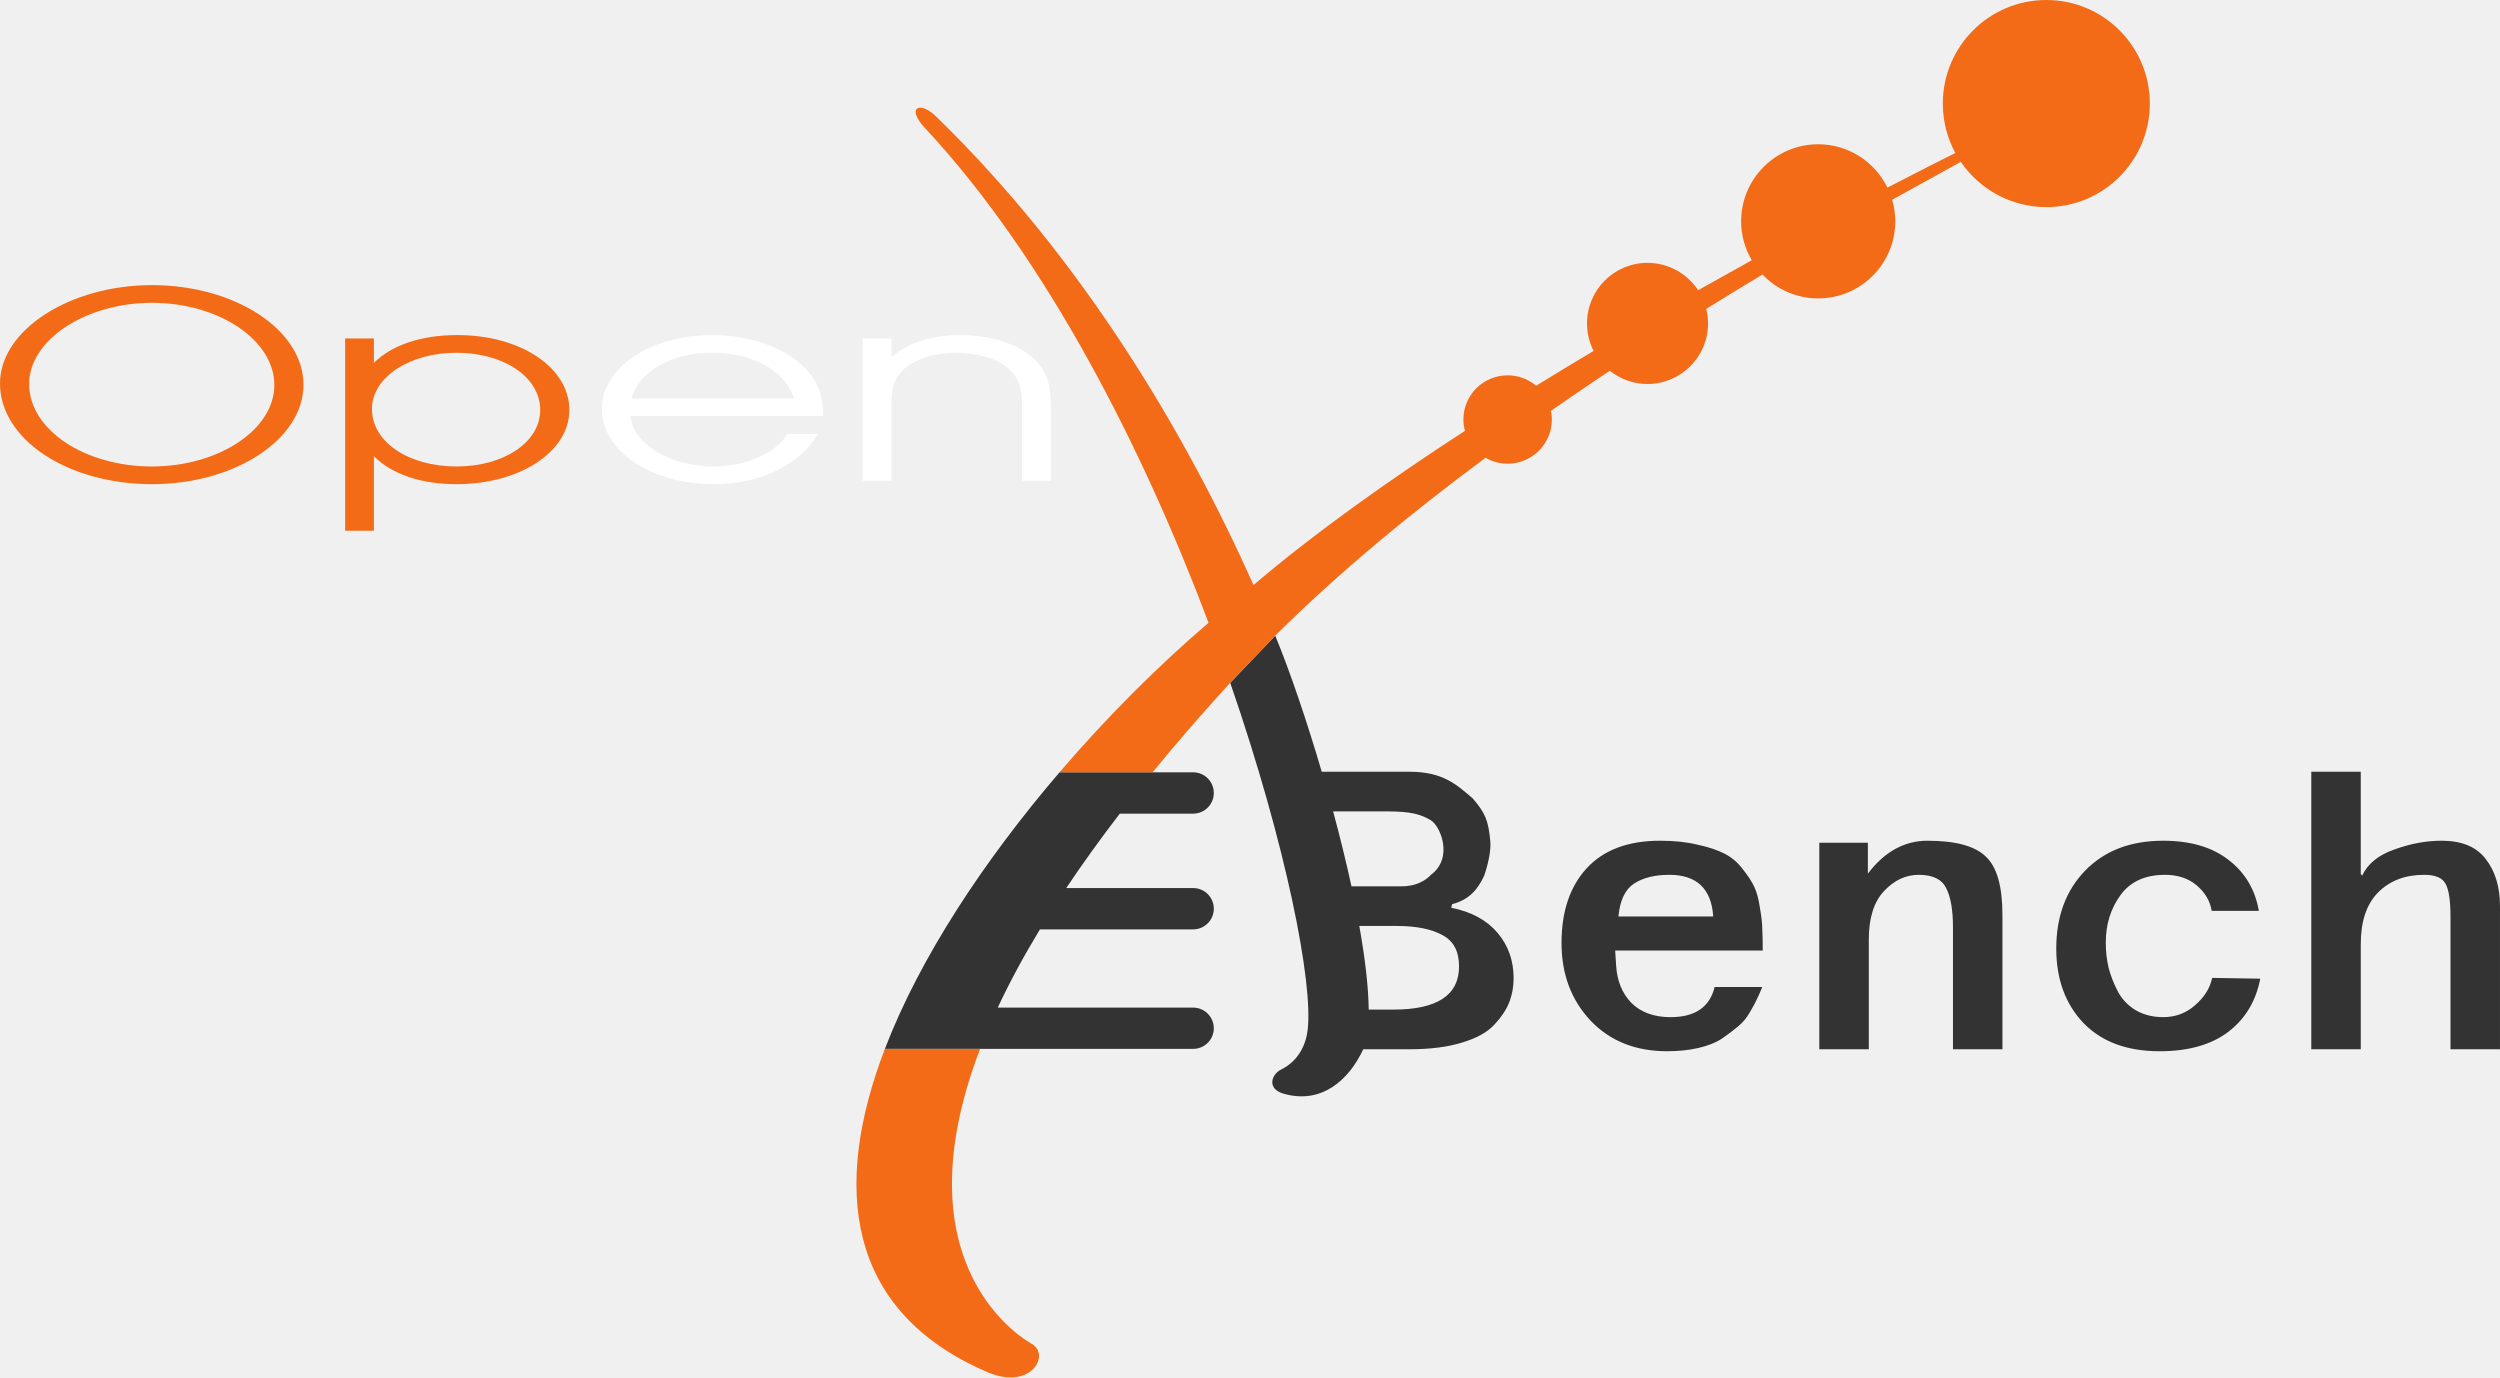
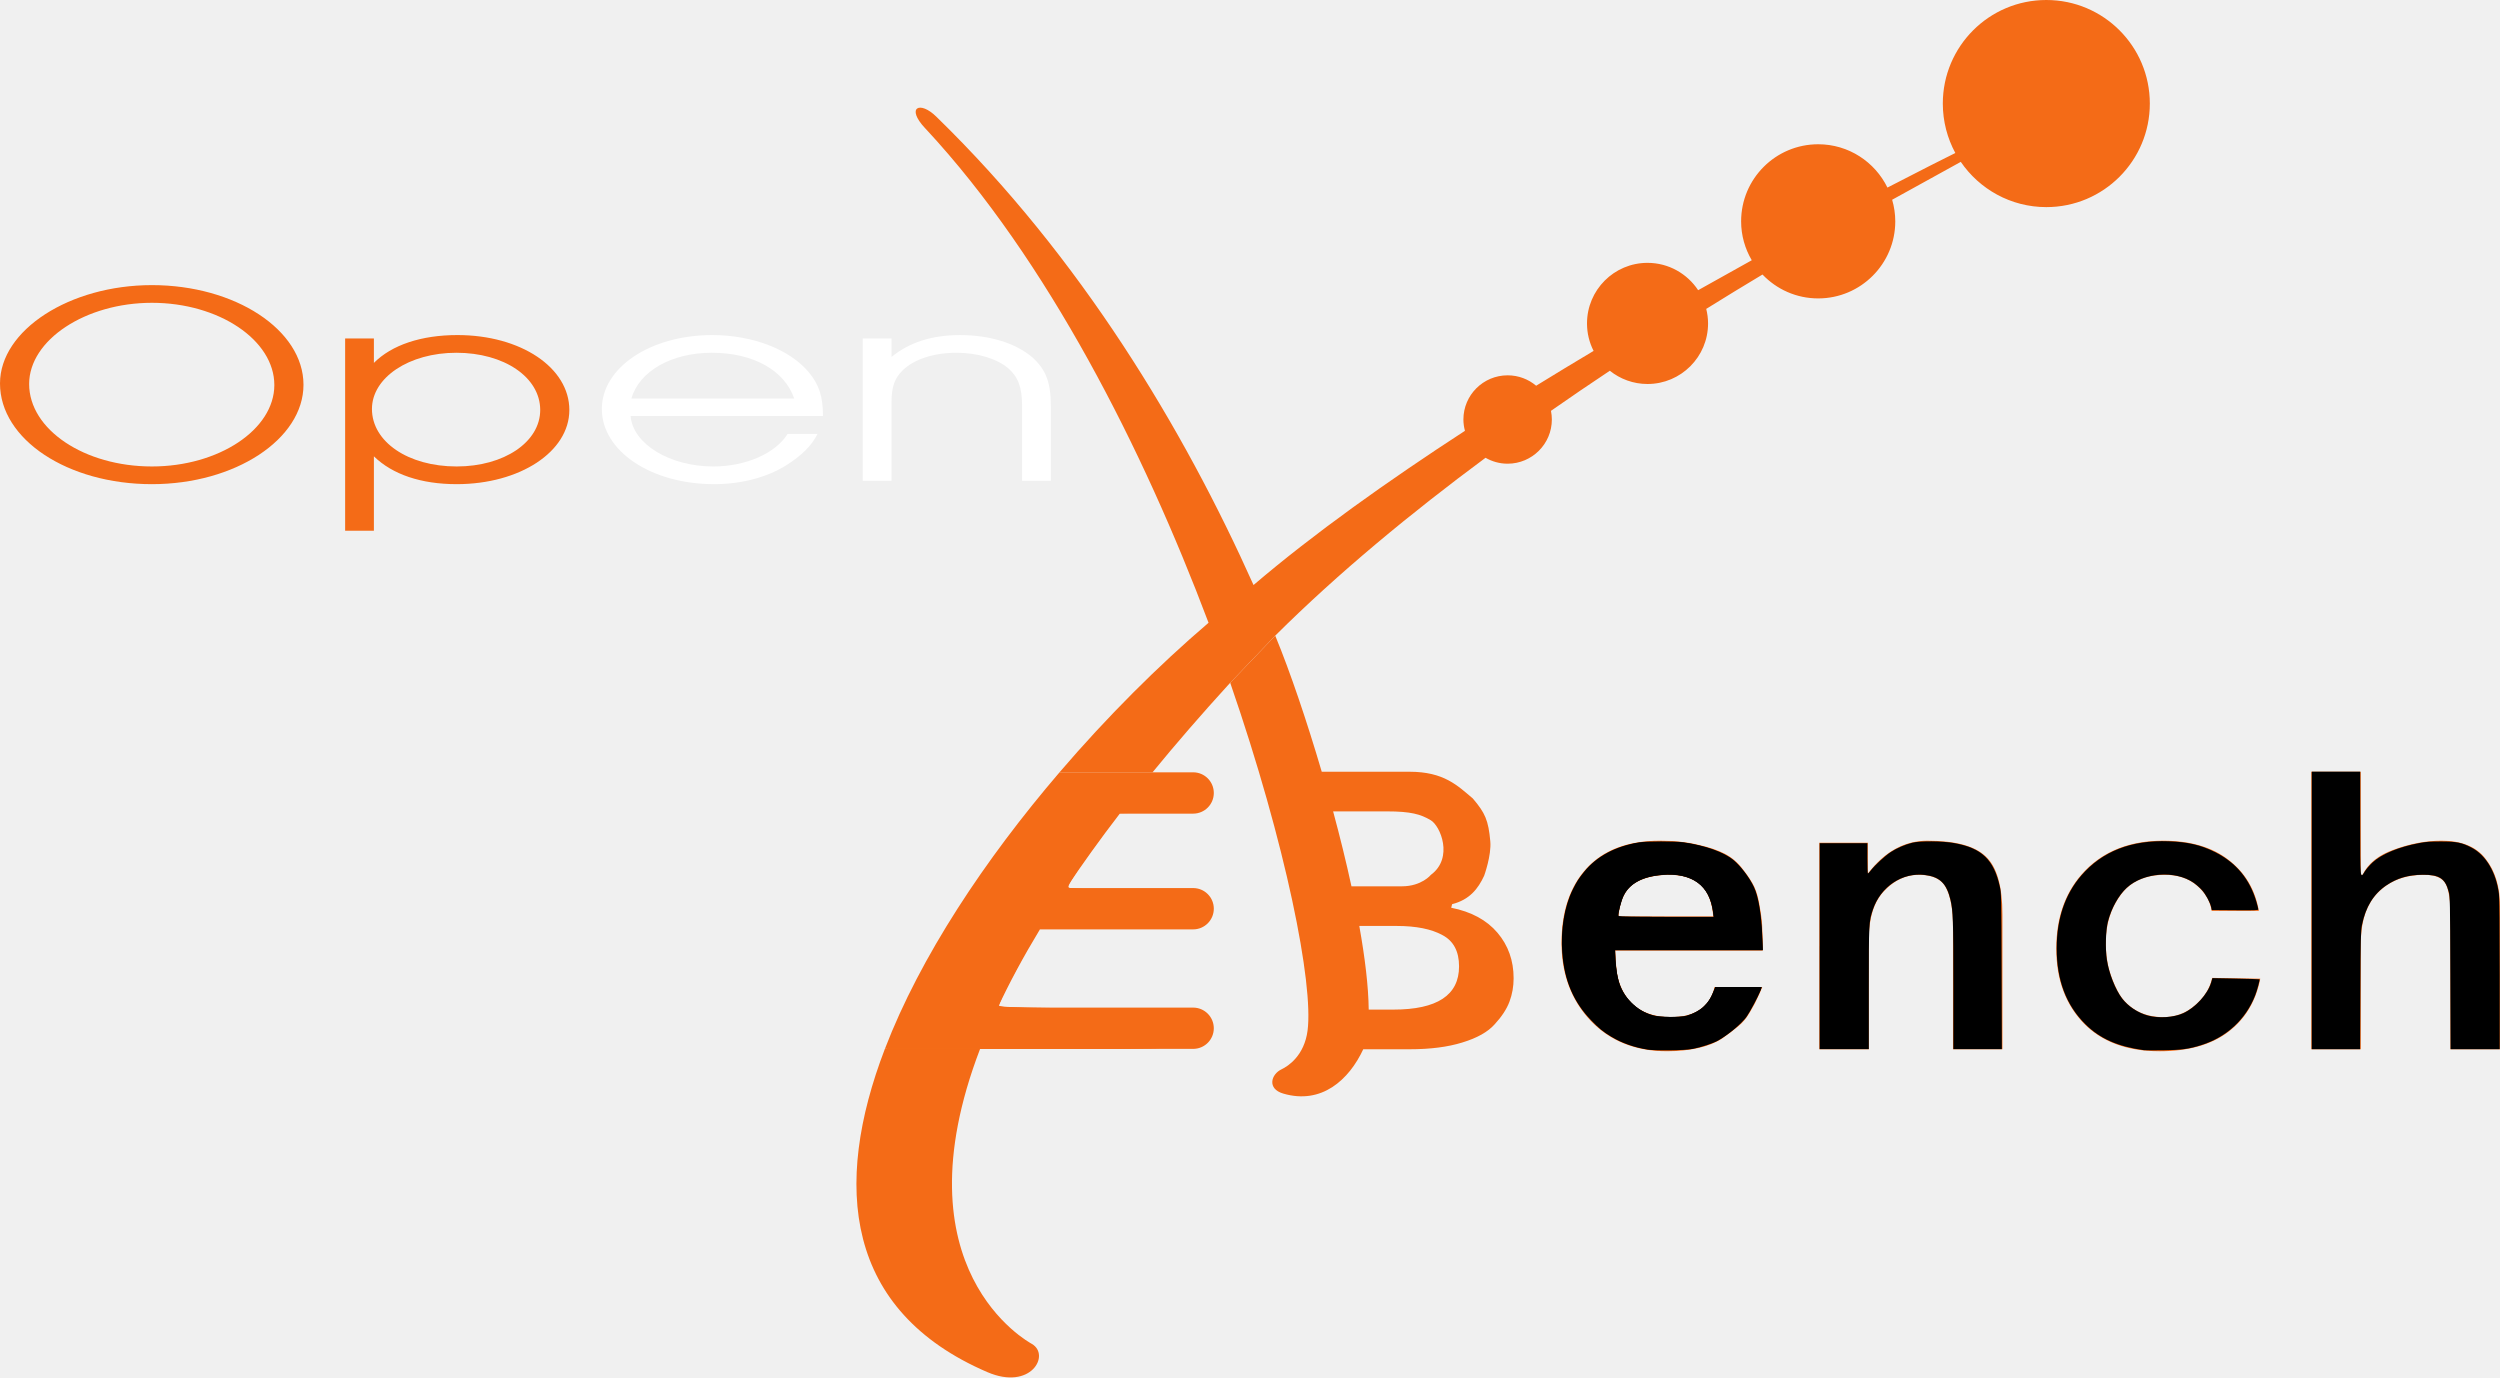
<svg xmlns="http://www.w3.org/2000/svg" xmlns:ns1="http://www.openswatchbook.org/uri/2009/osb" xmlns:xlink="http://www.w3.org/1999/xlink" width="216.207" height="119.125" id="svg3873" version="1.1">
  <defs id="defs3875">
    <linearGradient id="linearGradient5683" ns1:paint="solid">
      <stop style="stop-color:#000000;stop-opacity:1;" offset="0" id="stop5685" />
    </linearGradient>
    <linearGradient id="linearGradient4237" ns1:paint="solid">
      <stop style="stop-color:#000000;stop-opacity:1;" offset="0" id="stop4239" />
    </linearGradient>
    <linearGradient id="linearGradient5675" ns1:paint="solid">
      <stop style="stop-color:#000000;stop-opacity:1;" offset="0" id="stop5677" />
    </linearGradient>
    <linearGradient id="linearGradient5667" ns1:paint="solid">
      <stop style="stop-color:#000000;stop-opacity:1;" offset="0" id="stop5669" />
    </linearGradient>
    <linearGradient id="linearGradient6326" ns1:paint="solid">
      <stop style="stop-color:#000000;stop-opacity:1;" offset="0" id="stop6328" />
    </linearGradient>
    <linearGradient id="linearGradient6142" ns1:paint="solid">
      <stop style="stop-color:#98bac1;stop-opacity:1;" offset="0" id="stop6144" />
    </linearGradient>
    <linearGradient id="linearGradient5686" ns1:paint="solid">
      <stop style="stop-color:#28170b;stop-opacity:1;" offset="0" id="stop5688" />
    </linearGradient>
    <linearGradient id="linearGradient6455" ns1:paint="solid">
      <stop style="stop-color:#f46b17;stop-opacity:1;" offset="0" id="stop6457" />
    </linearGradient>
    <linearGradient xlink:href="#linearGradient5683" id="linearGradient5687" x1="76.527" y1="74.893" x2="216.207" y2="74.893" gradientUnits="userSpaceOnUse" />
  </defs>
  <g id="layer1" transform="translate(-656.7135,-277.57)">
    <g id="g3399" style="opacity:1;fill:#f46b17;fill-opacity:1;fill-rule:nonzero;stroke:none;stroke-opacity:1">
-       <path id="path5594" d="m 110.287,54.973 -3.895,4.076 c 4.861,14.07 7.206,26.071 6.691,30.072 -0.28,2.177 -1.684,3.086 -2.25,3.354 -0.905,0.427 -1.277,1.681 0.143,2.1 3.321,0.977 5.689,-1.187 6.922,-3.832 l 4.004,0 c 1.787,0 3.307,-0.195 4.561,-0.584 1.28,-0.389 2.214,-0.913 2.801,-1.576 0.613,-0.663 1.039,-1.315 1.279,-1.955 0.24,-0.64 0.359,-1.315 0.359,-2.023 0,-1.531 -0.465,-2.844 -1.398,-3.941 -0.933,-1.097 -2.267,-1.817 -4,-2.16 l 0.08,-0.309 c 1.52,-0.389 2.251,-1.341 2.768,-2.456 0,0 0.644,-1.759 0.533,-2.986 -0.164,-1.812 -0.446,-2.45 -1.514,-3.702 -1.307,-1.097 -2.482,-2.309 -5.469,-2.309 l -7.594,0 c -1.292,-4.388 -2.71,-8.582 -4.021,-11.768 z m 89.6,11.768 0,24.002 4.279,0 0,-9.086 c 0,-1.966 0.494,-3.451 1.48,-4.457 1.013,-1.029 2.347,-1.543 4,-1.543 0.987,0 1.612,0.274 1.879,0.822 0.267,0.526 0.4,1.452 0.4,2.777 l 0,11.486 4.281,0 0,-12.379 c 0,-1.669 -0.414,-3.029 -1.24,-4.08 -0.8,-1.051 -2.067,-1.576 -3.801,-1.576 -1.333,0 -2.693,0.251 -4.08,0.754 -1.387,0.48 -2.319,1.235 -2.799,2.264 l -0.121,-0.139 0,-8.846 z m -108.252,0.047 c -6.456,7.536 -12.053,15.959 -15.107,23.922 l 26.695,0 c 0.969,-0.02 1.75,-0.807 1.75,-1.783 0,-0.984 -0.801,-1.787 -1.787,-1.787 l -16.896,0 c 0.986,-2.114 2.192,-4.364 3.645,-6.764 l 13.252,0 c 0.986,0 1.787,-0.803 1.787,-1.787 0,-0.991 -0.801,-1.787 -1.787,-1.787 l -10.975,0 c 1.368,-2.046 2.903,-4.189 4.631,-6.436 l 6.344,0 c 0.986,0 1.787,-0.797 1.787,-1.787 0,-0.988 -0.801,-1.787 -1.787,-1.787 l -3.51,0 c 0.001,-10e-4 0.003,-0.002 0.004,-0.004 z m 23.658,3.383 4.65,0 c 2.08,0 2.922,0.251 3.775,0.754 0.853,0.48 2.01,3.272 0.029,4.734 0,0 -0.795,0.992 -2.512,0.992 l -4.357,0 c -0.456,-2.105 -0.996,-4.294 -1.586,-6.48 z m 28.271,2.537 c -2.773,0 -4.893,0.8 -6.359,2.4 -1.44,1.577 -2.16,3.725 -2.16,6.445 0,2.697 0.84,4.938 2.52,6.721 1.68,1.76 3.88,2.639 6.6,2.639 0.987,0 1.88,-0.091 2.68,-0.273 0.827,-0.183 1.52,-0.457 2.08,-0.822 0.56,-0.389 1.027,-0.742 1.4,-1.062 0.4,-0.32 0.748,-0.744 1.041,-1.27 0.32,-0.549 0.52,-0.925 0.6,-1.131 0.107,-0.206 0.253,-0.537 0.439,-0.994 l -4.119,0 c -0.427,1.737 -1.694,2.605 -3.801,2.605 -1.44,0 -2.574,-0.411 -3.4,-1.234 -0.8,-0.823 -1.24,-1.909 -1.32,-3.258 l -0.08,-1.268 12.762,0 c 0,-0.777 -0.014,-1.394 -0.041,-1.852 0,-0.457 -0.066,-1.064 -0.199,-1.818 -0.107,-0.754 -0.267,-1.359 -0.48,-1.816 -0.213,-0.457 -0.547,-0.972 -1,-1.543 -0.427,-0.571 -0.947,-1.018 -1.561,-1.338 -0.613,-0.32 -1.399,-0.583 -2.359,-0.789 -0.933,-0.229 -2.014,-0.342 -3.24,-0.342 z m 23.135,0 c -2,0 -3.72,0.949 -5.16,2.846 l 0,-2.674 -4.201,0 0,17.863 4.281,0 0,-9.498 c 0,-1.851 0.438,-3.246 1.318,-4.184 0.88,-0.937 1.88,-1.404 3,-1.404 1.2,0 1.988,0.377 2.361,1.131 0.4,0.754 0.6,1.886 0.6,3.395 l 0,10.561 4.279,0 0,-11.623 c 0,-2.469 -0.479,-4.15 -1.439,-5.041 -0.933,-0.914 -2.612,-1.371 -5.039,-1.371 z m 20.373,0 c -2.827,0 -5.08,0.868 -6.76,2.605 -1.653,1.714 -2.48,3.955 -2.48,6.721 0,2.652 0.786,4.8 2.359,6.445 1.573,1.623 3.761,2.434 6.561,2.434 l 0,0.002 c 2.507,0 4.494,-0.562 5.961,-1.682 1.467,-1.12 2.386,-2.651 2.76,-4.594 l -4.16,-0.068 c -0.187,0.891 -0.68,1.68 -1.48,2.365 -0.773,0.686 -1.693,1.029 -2.76,1.029 -0.907,0 -1.707,-0.206 -2.4,-0.617 -0.667,-0.411 -1.173,-0.948 -1.52,-1.611 -0.347,-0.663 -0.614,-1.35 -0.801,-2.059 -0.16,-0.709 -0.238,-1.429 -0.238,-2.16 0,-1.577 0.426,-2.948 1.279,-4.113 0.853,-1.166 2.133,-1.748 3.84,-1.748 1.12,0 2.04,0.309 2.76,0.926 0.72,0.617 1.146,1.348 1.279,2.193 l 4.08,0 c -0.32,-1.851 -1.199,-3.325 -2.639,-4.422 -1.413,-1.097 -3.294,-1.646 -5.641,-1.646 z m -42.707,2.949 c 2.373,0 3.639,1.2 3.799,3.6 l -8.199,0 c 0.133,-1.394 0.586,-2.343 1.359,-2.846 0.773,-0.503 1.788,-0.754 3.041,-0.754 z m -26.809,4.422 3.227,0 c 1.68,0 2.999,0.263 3.959,0.789 0.96,0.503 1.441,1.406 1.441,2.709 0,2.491 -1.893,3.736 -5.68,3.736 l -2.133,0 c -0.021,-1.983 -0.32,-4.474 -0.814,-7.234 z" style="font-style:normal;font-variant:normal;font-weight:bold;font-stretch:normal;font-size:medium;line-height:484%;font-family:Garuda;-inkscape-font-specification:'Garuda Bold';letter-spacing:0.15px;word-spacing:0px;fill:#333333;fill-opacity:1;fill-rule:evenodd;stroke:url(#linearGradient5687);stroke-width:0;stroke-linecap:round;stroke-linejoin:round;stroke-miterlimit:0.3;stroke-dasharray:none;stroke-dashoffset:0" transform="translate(656.7135,277.57)" />
+       <path id="path5594" d="m 110.287,54.973 -3.895,4.076 c 4.861,14.07 7.206,26.071 6.691,30.072 -0.28,2.177 -1.684,3.086 -2.25,3.354 -0.905,0.427 -1.277,1.681 0.143,2.1 3.321,0.977 5.689,-1.187 6.922,-3.832 l 4.004,0 c 1.787,0 3.307,-0.195 4.561,-0.584 1.28,-0.389 2.214,-0.913 2.801,-1.576 0.613,-0.663 1.039,-1.315 1.279,-1.955 0.24,-0.64 0.359,-1.315 0.359,-2.023 0,-1.531 -0.465,-2.844 -1.398,-3.941 -0.933,-1.097 -2.267,-1.817 -4,-2.16 l 0.08,-0.309 c 1.52,-0.389 2.251,-1.341 2.768,-2.456 0,0 0.644,-1.759 0.533,-2.986 -0.164,-1.812 -0.446,-2.45 -1.514,-3.702 -1.307,-1.097 -2.482,-2.309 -5.469,-2.309 l -7.594,0 c -1.292,-4.388 -2.71,-8.582 -4.021,-11.768 z m 89.6,11.768 0,24.002 4.279,0 0,-9.086 c 0,-1.966 0.494,-3.451 1.48,-4.457 1.013,-1.029 2.347,-1.543 4,-1.543 0.987,0 1.612,0.274 1.879,0.822 0.267,0.526 0.4,1.452 0.4,2.777 l 0,11.486 4.281,0 0,-12.379 c 0,-1.669 -0.414,-3.029 -1.24,-4.08 -0.8,-1.051 -2.067,-1.576 -3.801,-1.576 -1.333,0 -2.693,0.251 -4.08,0.754 -1.387,0.48 -2.319,1.235 -2.799,2.264 l -0.121,-0.139 0,-8.846 z m -108.252,0.047 c -6.456,7.536 -12.053,15.959 -15.107,23.922 l 26.695,0 c 0.969,-0.02 1.75,-0.807 1.75,-1.783 0,-0.984 -0.801,-1.787 -1.787,-1.787 l -16.896,0 c 0.986,-2.114 2.192,-4.364 3.645,-6.764 l 13.252,0 c 0.986,0 1.787,-0.803 1.787,-1.787 0,-0.991 -0.801,-1.787 -1.787,-1.787 l -10.975,0 c 1.368,-2.046 2.903,-4.189 4.631,-6.436 l 6.344,0 c 0.986,0 1.787,-0.797 1.787,-1.787 0,-0.988 -0.801,-1.787 -1.787,-1.787 l -3.51,0 c 0.001,-10e-4 0.003,-0.002 0.004,-0.004 z m 23.658,3.383 4.65,0 c 2.08,0 2.922,0.251 3.775,0.754 0.853,0.48 2.01,3.272 0.029,4.734 0,0 -0.795,0.992 -2.512,0.992 l -4.357,0 c -0.456,-2.105 -0.996,-4.294 -1.586,-6.48 z m 28.271,2.537 c -2.773,0 -4.893,0.8 -6.359,2.4 -1.44,1.577 -2.16,3.725 -2.16,6.445 0,2.697 0.84,4.938 2.52,6.721 1.68,1.76 3.88,2.639 6.6,2.639 0.987,0 1.88,-0.091 2.68,-0.273 0.827,-0.183 1.52,-0.457 2.08,-0.822 0.56,-0.389 1.027,-0.742 1.4,-1.062 0.4,-0.32 0.748,-0.744 1.041,-1.27 0.32,-0.549 0.52,-0.925 0.6,-1.131 0.107,-0.206 0.253,-0.537 0.439,-0.994 l -4.119,0 c -0.427,1.737 -1.694,2.605 -3.801,2.605 -1.44,0 -2.574,-0.411 -3.4,-1.234 -0.8,-0.823 -1.24,-1.909 -1.32,-3.258 l -0.08,-1.268 12.762,0 c 0,-0.777 -0.014,-1.394 -0.041,-1.852 0,-0.457 -0.066,-1.064 -0.199,-1.818 -0.107,-0.754 -0.267,-1.359 -0.48,-1.816 -0.213,-0.457 -0.547,-0.972 -1,-1.543 -0.427,-0.571 -0.947,-1.018 -1.561,-1.338 -0.613,-0.32 -1.399,-0.583 -2.359,-0.789 -0.933,-0.229 -2.014,-0.342 -3.24,-0.342 z m 23.135,0 c -2,0 -3.72,0.949 -5.16,2.846 l 0,-2.674 -4.201,0 0,17.863 4.281,0 0,-9.498 c 0,-1.851 0.438,-3.246 1.318,-4.184 0.88,-0.937 1.88,-1.404 3,-1.404 1.2,0 1.988,0.377 2.361,1.131 0.4,0.754 0.6,1.886 0.6,3.395 l 0,10.561 4.279,0 0,-11.623 c 0,-2.469 -0.479,-4.15 -1.439,-5.041 -0.933,-0.914 -2.612,-1.371 -5.039,-1.371 z m 20.373,0 c -2.827,0 -5.08,0.868 -6.76,2.605 -1.653,1.714 -2.48,3.955 -2.48,6.721 0,2.652 0.786,4.8 2.359,6.445 1.573,1.623 3.761,2.434 6.561,2.434 l 0,0.002 c 2.507,0 4.494,-0.562 5.961,-1.682 1.467,-1.12 2.386,-2.651 2.76,-4.594 l -4.16,-0.068 c -0.187,0.891 -0.68,1.68 -1.48,2.365 -0.773,0.686 -1.693,1.029 -2.76,1.029 -0.907,0 -1.707,-0.206 -2.4,-0.617 -0.667,-0.411 -1.173,-0.948 -1.52,-1.611 -0.347,-0.663 -0.614,-1.35 -0.801,-2.059 -0.16,-0.709 -0.238,-1.429 -0.238,-2.16 0,-1.577 0.426,-2.948 1.279,-4.113 0.853,-1.166 2.133,-1.748 3.84,-1.748 1.12,0 2.04,0.309 2.76,0.926 0.72,0.617 1.146,1.348 1.279,2.193 l 4.08,0 c -0.32,-1.851 -1.199,-3.325 -2.639,-4.422 -1.413,-1.097 -3.294,-1.646 -5.641,-1.646 z m -42.707,2.949 c 2.373,0 3.639,1.2 3.799,3.6 l -8.199,0 c 0.133,-1.394 0.586,-2.343 1.359,-2.846 0.773,-0.503 1.788,-0.754 3.041,-0.754 z m -26.809,4.422 3.227,0 c 1.68,0 2.999,0.263 3.959,0.789 0.96,0.503 1.441,1.406 1.441,2.709 0,2.491 -1.893,3.736 -5.68,3.736 l -2.133,0 c -0.021,-1.983 -0.32,-4.474 -0.814,-7.234 z" style="font-style:normal;font-variant:normal;font-weight:bold;font-stretch:normal;font-size:medium;line-height:484%;font-family:Garuda;-inkscape-font-specification:'Garuda Bold';letter-spacing:0.15px;word-spacing:0px;fill:#f46b17;fill-opacity:1;fill-rule:evenodd;stroke:url(#linearGradient5687);stroke-width:0;stroke-linecap:round;stroke-linejoin:round;stroke-miterlimit:0.3;stroke-dasharray:none;stroke-dashoffset:0" transform="translate(656.7135,277.57)" />
+       <path style="opacity:1;fill:#f46b17;fill-opacity:1;fill-rule:evenodd;stroke-width:0;stroke-linecap:butt;stroke-linejoin:round;stroke-miterlimit:0.3;stroke-dasharray:none;stroke-dashoffset:0" d="m 76.871,90.142 c 0.088,-0.309 1.015,-2.296 2.06,-4.415 2.173,-4.407 6.529,-11.104 10.218,-15.71 l 2.453,-3.062 6.158,0 c 5.648,0 6.192,0.038 6.572,0.457 0.546,0.603 0.527,1.863 -0.035,2.372 -0.362,0.328 -1.144,0.42 -4.04,0.476 l -3.59,0.07 -2.21,3.082 c -1.216,1.695 -2.21,3.186 -2.21,3.313 0,0.134 2.446,0.23 5.836,0.23 5.337,0 5.872,0.039 6.25,0.457 0.549,0.607 0.526,1.864 -0.043,2.379 -0.402,0.364 -1.294,0.414 -7.438,0.415 l -6.98,0.002 -0.47,0.811 c -0.902,1.556 -3.155,5.855 -3.155,6.02 0,0.091 3.938,0.166 8.75,0.166 8.417,0 8.769,0.019 9.25,0.5 0.501,0.501 0.657,1.616 0.304,2.172 -0.481,0.756 -1.756,0.828 -14.712,0.828 l -13.126,0 0.16,-0.562 z" id="path4814" transform="translate(656.7135,277.57)" />
+       <path style="opacity:1;fill:#f46b17;fill-opacity:1;fill-rule:evenodd;stroke-width:0;stroke-linecap:butt;stroke-linejoin:round;stroke-miterlimit:0.3;stroke-dasharray:none;stroke-dashoffset:0" d="m 76.876,90.142 c 0.09,-0.309 0.93,-2.138 1.867,-4.062 2.625,-5.397 6.231,-10.904 11.09,-16.938 l 1.762,-2.188 6.162,0 c 5.652,0 6.196,0.038 6.576,0.457 0.549,0.607 0.526,1.864 -0.043,2.379 -0.38,0.344 -1.052,0.414 -3.973,0.414 l -3.516,0 -2.15,2.974 c -1.182,1.636 -2.219,3.154 -2.304,3.375 -0.139,0.361 0.431,0.401 5.709,0.401 5.362,0 5.898,0.039 6.277,0.457 0.549,0.607 0.526,1.864 -0.043,2.379 -0.402,0.364 -1.294,0.414 -7.448,0.414 l -6.991,0 -1.665,3.063 c -0.916,1.684 -1.739,3.259 -1.829,3.5 -0.154,0.411 0.359,0.438 8.613,0.438 8.443,0 8.796,0.019 9.277,0.5 0.501,0.501 0.657,1.616 0.304,2.172 -0.481,0.756 -1.756,0.828 -14.712,0.828 l -13.126,0 0.164,-0.562 z" id="path4816" transform="translate(656.7135,277.57)" />
+       <path style="opacity:1;fill:#f46b17;fill-opacity:1;fill-rule:evenodd;stroke-width:0;stroke-linecap:butt;stroke-linejoin:round;stroke-miterlimit:0.3;stroke-dasharray:none;stroke-dashoffset:0" d="m 76.881,90.142 c 0.373,-1.238 3.116,-6.716 4.6,-9.188 2.031,-3.383 5.016,-7.642 7.842,-11.188 l 2.242,-2.812 6.176,0 c 5.666,0 6.211,0.038 6.59,0.457 0.549,0.607 0.526,1.864 -0.043,2.379 -0.379,0.343 -1.051,0.414 -3.949,0.414 l -3.491,0 -1.512,2.062 c -2.311,3.153 -3.087,4.359 -2.915,4.531 0.086,0.086 2.708,0.157 5.826,0.157 5.175,0 5.706,0.04 6.083,0.457 0.549,0.607 0.526,1.864 -0.043,2.379 -0.402,0.364 -1.294,0.414 -7.438,0.415 l -6.98,0.001 -1.799,3.295 c -0.99,1.812 -1.742,3.387 -1.673,3.499 0.07,0.112 4.001,0.204 8.737,0.204 8.277,0 8.63,0.019 9.11,0.5 0.501,0.501 0.657,1.616 0.304,2.172 -0.481,0.756 -1.756,0.828 -14.712,0.828 l -13.126,0 0.17,-0.562 z" id="path4818" transform="translate(656.7135,277.57)" />
+       <path style="opacity:1;fill:#f46b17;fill-opacity:1;fill-rule:evenodd;stroke-width:0;stroke-linecap:butt;stroke-linejoin:round;stroke-miterlimit:0.3;stroke-dasharray:none;stroke-dashoffset:0" d="m 142.466,90.764 c -1.808,-0.291 -3.338,-1.041 -4.585,-2.246 -1.67,-1.613 -2.562,-3.571 -2.769,-6.076 -0.126,-1.522 0.08,-3.321 0.524,-4.581 0.933,-2.65 2.86,-4.344 5.58,-4.903 1.23,-0.253 3.233,-0.283 4.619,-0.069 1.388,0.214 2.819,0.673 3.642,1.169 0.696,0.419 1.678,1.59 2.166,2.583 0.424,0.864 0.691,2.389 0.763,4.359 l 0.043,1.172 -6.39,0 -6.39,0 0.045,0.845 c 0.058,1.102 0.218,1.861 0.523,2.494 0.594,1.231 1.41,1.918 2.73,2.297 0.429,0.123 0.643,0.144 1.5,0.143 0.759,-1.88e-4 1.097,-0.027 1.402,-0.11 1.19,-0.325 1.992,-1.061 2.346,-2.154 l 0.106,-0.328 2.023,0 2.023,0 -0.07,0.203 c -0.138,0.399 -0.981,1.992 -1.263,2.389 -0.319,0.446 -0.68,0.778 -1.586,1.454 -0.925,0.69 -1.666,1.013 -2.922,1.273 -0.833,0.172 -3.212,0.223 -4.059,0.087 z m 5.693,-11.837 c -0.06,-0.535 -0.267,-1.232 -0.487,-1.645 -0.648,-1.216 -2.132,-1.811 -4.018,-1.612 -1.944,0.206 -2.969,0.873 -3.432,2.236 -0.118,0.347 -0.286,1.144 -0.286,1.355 0,0.019 1.86,0.035 4.133,0.035 l 4.133,0 -0.042,-0.37 z" id="path4828" transform="translate(656.7135,277.57)" />
+       <path style="opacity:1;fill:#000000;fill-opacity:1;fill-rule:evenodd;stroke-width:0;stroke-linecap:butt;stroke-linejoin:round;stroke-miterlimit:0.3;stroke-dasharray:none;stroke-dashoffset:0" d="m 142.466,90.764 c -1.141,-0.183 -2.212,-0.562 -3.102,-1.097 -0.726,-0.437 -1.096,-0.737 -1.756,-1.426 -1.522,-1.589 -2.304,-3.414 -2.497,-5.829 -0.158,-1.967 0.183,-4.016 0.913,-5.49 0.336,-0.677 0.494,-0.926 0.968,-1.515 1.085,-1.349 2.725,-2.225 4.786,-2.558 0.661,-0.107 3.075,-0.107 3.812,-8.76e-4 1.91,0.275 3.508,0.847 4.355,1.557 0.597,0.501 1.374,1.53 1.734,2.298 0.391,0.832 0.658,2.412 0.728,4.297 l 0.043,1.172 -6.383,0 -6.383,0 5.3e-4,0.297 c 0.001,0.596 0.126,1.688 0.248,2.174 0.211,0.838 0.568,1.476 1.151,2.06 0.578,0.579 1.118,0.894 1.894,1.106 0.659,0.18 2.277,0.195 2.889,0.027 0.565,-0.155 1.093,-0.437 1.458,-0.778 0.409,-0.383 0.616,-0.693 0.831,-1.245 l 0.176,-0.453 2.019,0 2.019,0 -0.128,0.328 c -0.206,0.526 -0.912,1.846 -1.214,2.269 -0.402,0.563 -1.549,1.519 -2.422,2.019 -0.436,0.249 -1.492,0.601 -2.203,0.732 -0.787,0.146 -3.166,0.18 -3.938,0.056 l 0,0 z m 5.69,-11.827 c -0.284,-2.377 -1.816,-3.497 -4.463,-3.263 -1.708,0.151 -2.78,0.747 -3.296,1.832 -0.216,0.454 -0.503,1.612 -0.43,1.731 0.023,0.037 1.604,0.06 4.134,0.06 l 4.097,0 -0.043,-0.359 z" id="path4830" transform="translate(656.7135,277.57)" />
+       <path style="opacity:1;fill:#000000;fill-opacity:1;fill-rule:evenodd;stroke-width:0;stroke-linecap:butt;stroke-linejoin:round;stroke-miterlimit:0.3;stroke-dasharray:none;stroke-dashoffset:0" d="m 142.622,90.756 c -1.381,-0.207 -2.579,-0.662 -3.673,-1.394 -0.683,-0.457 -1.77,-1.566 -2.273,-2.319 -1.083,-1.622 -1.551,-3.309 -1.551,-5.59 0,-2.385 0.583,-4.327 1.751,-5.84 1.071,-1.386 2.494,-2.231 4.497,-2.669 0.757,-0.166 3.806,-0.168 4.674,-0.004 1.388,0.263 2.581,0.661 3.349,1.115 1.049,0.622 2.215,2.213 2.535,3.461 0.252,0.981 0.39,2.123 0.473,3.889 l 0.036,0.766 -6.386,0 -6.386,0 0.04,0.828 c 0.045,0.928 0.2,1.764 0.433,2.336 0.482,1.181 1.619,2.177 2.859,2.505 0.313,0.083 0.666,0.107 1.531,0.107 1.011,-6.25e-4 1.166,-0.015 1.531,-0.144 1.128,-0.397 1.724,-0.993 2.212,-2.211 l 0.094,-0.234 1.972,0 c 1.599,0 1.972,0.016 1.972,0.083 0,0.137 -0.893,1.864 -1.212,2.344 -0.472,0.71 -1.817,1.832 -2.709,2.26 -0.593,0.284 -1.734,0.608 -2.408,0.683 -0.555,0.062 -2.995,0.081 -3.358,0.027 z m 5.552,-11.841 c -0.142,-1.039 -0.48,-1.786 -1.055,-2.334 -0.99,-0.944 -2.758,-1.219 -4.61,-0.718 -0.967,0.262 -1.744,0.84 -2.094,1.56 -0.205,0.422 -0.52,1.621 -0.463,1.768 0.038,0.1 0.325,0.107 4.158,0.107 l 4.117,0 -0.052,-0.382 z" id="path4832" transform="translate(656.7135,277.57)" />
+       <path style="opacity:1;fill:#000000;fill-opacity:1;fill-rule:evenodd;stroke-width:0;stroke-linecap:butt;stroke-linejoin:round;stroke-miterlimit:0.3;stroke-dasharray:none;stroke-dashoffset:0" d="m 157.372,81.828 0,-8.906 2.062,0 2.062,0 0,1.312 c 0,0.722 0.021,1.311 0.047,1.31 0.026,-0.001 0.145,-0.13 0.266,-0.286 0.338,-0.438 1.195,-1.228 1.688,-1.556 0.523,-0.348 1.22,-0.652 1.874,-0.818 0.681,-0.173 2.605,-0.158 3.641,0.028 2.374,0.427 3.416,1.422 3.937,3.759 0.129,0.581 0.133,0.739 0.154,7.328 l 0.022,6.734 -2.096,0 -2.096,0 -6e-5,-5.516 c -5e-5,-5.652 -0.027,-6.459 -0.249,-7.397 -0.334,-1.416 -0.924,-1.989 -2.21,-2.149 -1.96,-0.243 -3.84,1.011 -4.504,3.003 -0.345,1.035 -0.35,1.132 -0.35,6.817 l 0,5.242 -2.125,0 -2.125,0 0,-8.906 z" id="path4834" transform="translate(656.7135,277.57)" />
+       <path style="opacity:1;fill:#000000;fill-opacity:1;fill-rule:evenodd;stroke-width:0;stroke-linecap:butt;stroke-linejoin:round;stroke-miterlimit:0.3;stroke-dasharray:none;stroke-dashoffset:0" d="m 185.398,90.821 c -2.241,-0.31 -3.774,-0.988 -5.027,-2.221 -1.673,-1.647 -2.502,-3.828 -2.502,-6.585 0,-2.542 0.718,-4.668 2.127,-6.3 1.809,-2.094 4.329,-3.081 7.558,-2.96 1.658,0.062 2.755,0.315 3.969,0.915 1.845,0.912 3.046,2.351 3.623,4.343 0.087,0.301 0.159,0.586 0.159,0.635 0,0.074 -0.32,0.085 -2.013,0.071 l -2.013,-0.016 -0.052,-0.25 c -0.082,-0.395 -0.459,-1.094 -0.797,-1.477 -0.171,-0.193 -0.501,-0.482 -0.735,-0.642 -1.598,-1.092 -4.341,-0.878 -5.776,0.451 -0.699,0.647 -1.311,1.743 -1.613,2.888 -0.2,0.756 -0.246,2.385 -0.096,3.343 0.184,1.174 0.731,2.564 1.308,3.325 0.523,0.69 1.388,1.261 2.256,1.49 0.934,0.246 2.202,0.165 3.012,-0.194 1.065,-0.471 2.147,-1.658 2.443,-2.678 l 0.107,-0.368 2.025,0.04 c 1.114,0.022 2.036,0.051 2.05,0.064 0.04,0.04 -0.215,0.977 -0.383,1.404 -0.814,2.07 -2.468,3.595 -4.643,4.282 -1.081,0.342 -1.749,0.432 -3.331,0.45 -0.808,0.009 -1.553,0.005 -1.656,-0.009 z" id="path4836" transform="translate(656.7135,277.57)" />
+       <path style="opacity:1;fill:#000000;fill-opacity:1;fill-rule:evenodd;stroke-width:0;stroke-linecap:butt;stroke-linejoin:round;stroke-miterlimit:0.3;stroke-dasharray:none;stroke-dashoffset:0" d="m 199.929,78.734 0,-12 2.094,0 2.094,0 0,4.43 c 0,4.975 -0.011,4.862 0.398,4.201 0.126,-0.203 0.431,-0.558 0.679,-0.787 0.78,-0.722 2.261,-1.334 4.037,-1.669 0.59,-0.111 0.952,-0.137 1.886,-0.135 1.343,0.002 1.789,0.092 2.627,0.528 1.248,0.649 2.138,2.156 2.371,4.014 0.04,0.317 0.064,2.943 0.064,6.964 l 0,6.455 -2.123,0 -2.123,0 -0.021,-6.578 c -0.019,-6.124 -0.029,-6.608 -0.135,-7.016 -0.305,-1.171 -0.802,-1.499 -2.255,-1.489 -1.244,0.009 -2.203,0.286 -3.126,0.904 -1.122,0.75 -1.823,1.892 -2.132,3.473 -0.095,0.486 -0.111,1.139 -0.132,5.628 l -0.024,5.078 -2.09,0 -2.09,0 0,-12 z" id="path4838" transform="translate(656.7135,277.57)" />
    </g>
    <path style="fill:#f46b17;fill-opacity:1;fill-rule:nonzero;stroke:none" d="m 176.973,0 c -4.947,0 -8.953,4.009 -8.953,8.955 0,1.548 0.394,3.003 1.082,4.277 -0.888,0.441 -2.965,1.483 -5.871,2.99 -1.082,-2.214 -3.352,-3.746 -5.988,-3.746 -3.68,0 -6.666,2.984 -6.666,6.666 0,1.229 0.34,2.377 0.92,3.365 -1.495,0.827 -3.046,1.693 -4.637,2.59 -0.935,-1.419 -2.545,-2.365 -4.379,-2.365 -2.89,0 -5.232,2.346 -5.232,5.238 0,0.858 0.205,1.664 0.57,2.377 -1.646,0.982 -3.306,1.986 -4.969,3.012 -0.666,-0.562 -1.525,-0.9 -2.467,-0.9 -2.11,0 -3.824,1.709 -3.824,3.82 0,0.339 0.051,0.666 0.133,0.98 -6.693,4.352 -13.098,8.908 -18.283,13.336 C 102.359,37.073 93.439,22.227 81.023,10.137 l -0.037,-0.037 C 79.534,8.668 78.329,9.299 80,11.082 c 0.02,0.022 0.044,0.046 0.064,0.066 10.538,11.341 18.816,27.749 24.455,42.711 -4.351,3.715 -8.787,8.144 -12.885,12.928 l 8.045,0 c 2.001,-2.443 4.207,-4.996 6.65,-7.672 0.022,-0.018 0.044,-0.042 0.062,-0.066 l 3.895,-4.076 c 5.459,-5.433 11.76,-10.624 18.188,-15.383 0.562,0.323 1.214,0.512 1.908,0.512 2.114,0 3.826,-1.713 3.826,-3.822 0,-0.259 -0.027,-0.505 -0.076,-0.75 1.707,-1.193 3.407,-2.35 5.09,-3.467 0.895,0.715 2.028,1.146 3.258,1.146 2.894,0 5.238,-2.346 5.238,-5.238 0,-0.435 -0.06,-0.86 -0.158,-1.258 1.675,-1.046 3.305,-2.033 4.865,-2.971 1.217,1.272 2.921,2.066 4.816,2.066 3.68,0 6.668,-2.988 6.668,-6.666 0,-0.645 -0.098,-1.273 -0.271,-1.867 2.845,-1.583 4.923,-2.703 5.936,-3.277 1.611,2.357 4.323,3.914 7.398,3.914 4.945,0 8.951,-4.01 8.951,-8.957 C 185.924,4.009 181.917,0 176.973,0 Z M 76.525,90.715 c -4.539,11.84 -3.453,22.648 8.861,27.949 3.764,1.62 5.479,-1.476 3.861,-2.434 -0.294,-0.167 -11.805,-6.395 -4.486,-25.516 l -8.236,0 z" transform="translate(656.7135,277.57)" id="path238-9" />
    <g transform="scale(1.222077,0.8182791)" style="font-style:normal;font-variant:normal;font-weight:normal;font-stretch:normal;font-size:27.5px;line-height:125%;font-family:'URW Gothic L';-inkscape-font-specification:'URW Gothic L';text-align:end;letter-spacing:0px;word-spacing:0px;text-anchor:end;fill:#ffffff;fill-opacity:1;stroke:none;stroke-width:1px;stroke-linecap:butt;stroke-linejoin:miter;stroke-opacity:1" id="text3525-2-5">
      <path d="m 548.127,369.345 c -5.83,0 -10.752,4.758 -10.752,10.395 0,5.912 4.785,10.643 10.752,10.643 5.885,0 10.725,-4.758 10.725,-10.505 0,-5.803 -4.84,-10.533 -10.725,-10.533 z m 0,1.87 c 4.73,0 8.662,3.933 8.662,8.69 0,4.702 -3.933,8.607 -8.662,8.607 -4.785,0 -8.69,-3.905 -8.69,-8.717 0,-4.647 3.987,-8.58 8.69,-8.58 z" style="font-style:normal;font-variant:normal;font-weight:normal;font-stretch:normal;font-size:27.5px;font-family:'URW Gothic L';-inkscape-font-specification:'URW Gothic L';fill:#f46b17;fill-opacity:1" id="path3616" />
      <path d="m 561.799,374.982 0,20.323 2.035,0 0,-7.865 c 1.32,1.925 3.355,2.942 5.857,2.942 4.482,0 7.975,-3.438 7.975,-7.838 0,-4.482 -3.438,-7.92 -7.92,-7.92 -2.558,0 -4.647,1.045 -5.912,2.942 l 0,-2.585 -2.035,0 z m 7.865,1.512 c 3.382,0 5.94,2.585 5.94,6.05 0,3.382 -2.558,5.968 -5.912,5.968 -3.438,0 -5.995,-2.612 -5.995,-6.077 0,-3.328 2.64,-5.94 5.968,-5.94 z" style="font-style:normal;font-variant:normal;font-weight:normal;font-stretch:normal;font-size:27.5px;font-family:'URW Gothic L';-inkscape-font-specification:'URW Gothic L';fill:#f46b17;fill-opacity:1" id="path3618" />
      <path d="m 595.614,383.177 c 0,-2.062 -0.275,-3.328 -1.018,-4.647 -1.347,-2.393 -3.96,-3.905 -6.82,-3.905 -4.372,0 -7.81,3.438 -7.81,7.81 0,4.455 3.493,7.947 7.947,7.947 1.925,0 3.74,-0.715 5.115,-2.007 1.073,-1.018 1.788,-2.062 2.2,-3.3 l -2.118,0 c -0.853,2.062 -2.97,3.438 -5.253,3.438 -3.08,0 -5.692,-2.365 -5.857,-5.335 l 13.613,0 z m -13.557,-1.843 c 0.55,-2.888 2.833,-4.84 5.692,-4.84 2.915,0 5.143,1.843 5.83,4.84 l -11.523,0 z" style="font-style:normal;font-variant:normal;font-weight:normal;font-stretch:normal;font-size:27.5px;font-family:'URW Gothic L';-inkscape-font-specification:'URW Gothic L';fill:#ffffff" id="path3620" />
      <path d="m 598.43,390.025 2.035,0 0,-8.277 c 0,-1.677 0.22,-2.558 0.797,-3.41 0.797,-1.155 2.2,-1.843 3.795,-1.843 1.485,0 2.833,0.605 3.658,1.623 0.715,0.935 0.99,2.035 0.99,4.015 l 0,7.893 2.035,0 0,-7.893 c 0,-2.53 -0.357,-3.877 -1.32,-5.17 -1.183,-1.485 -2.998,-2.337 -5.115,-2.337 -1.98,0 -3.575,0.77 -4.84,2.31 l 0,-1.952 -2.035,0 0,15.043 z" style="font-style:normal;font-variant:normal;font-weight:normal;font-stretch:normal;font-size:27.5px;font-family:'URW Gothic L';-inkscape-font-specification:'URW Gothic L';fill:#ffffff" id="path3622" />
    </g>
  </g>
</svg>
